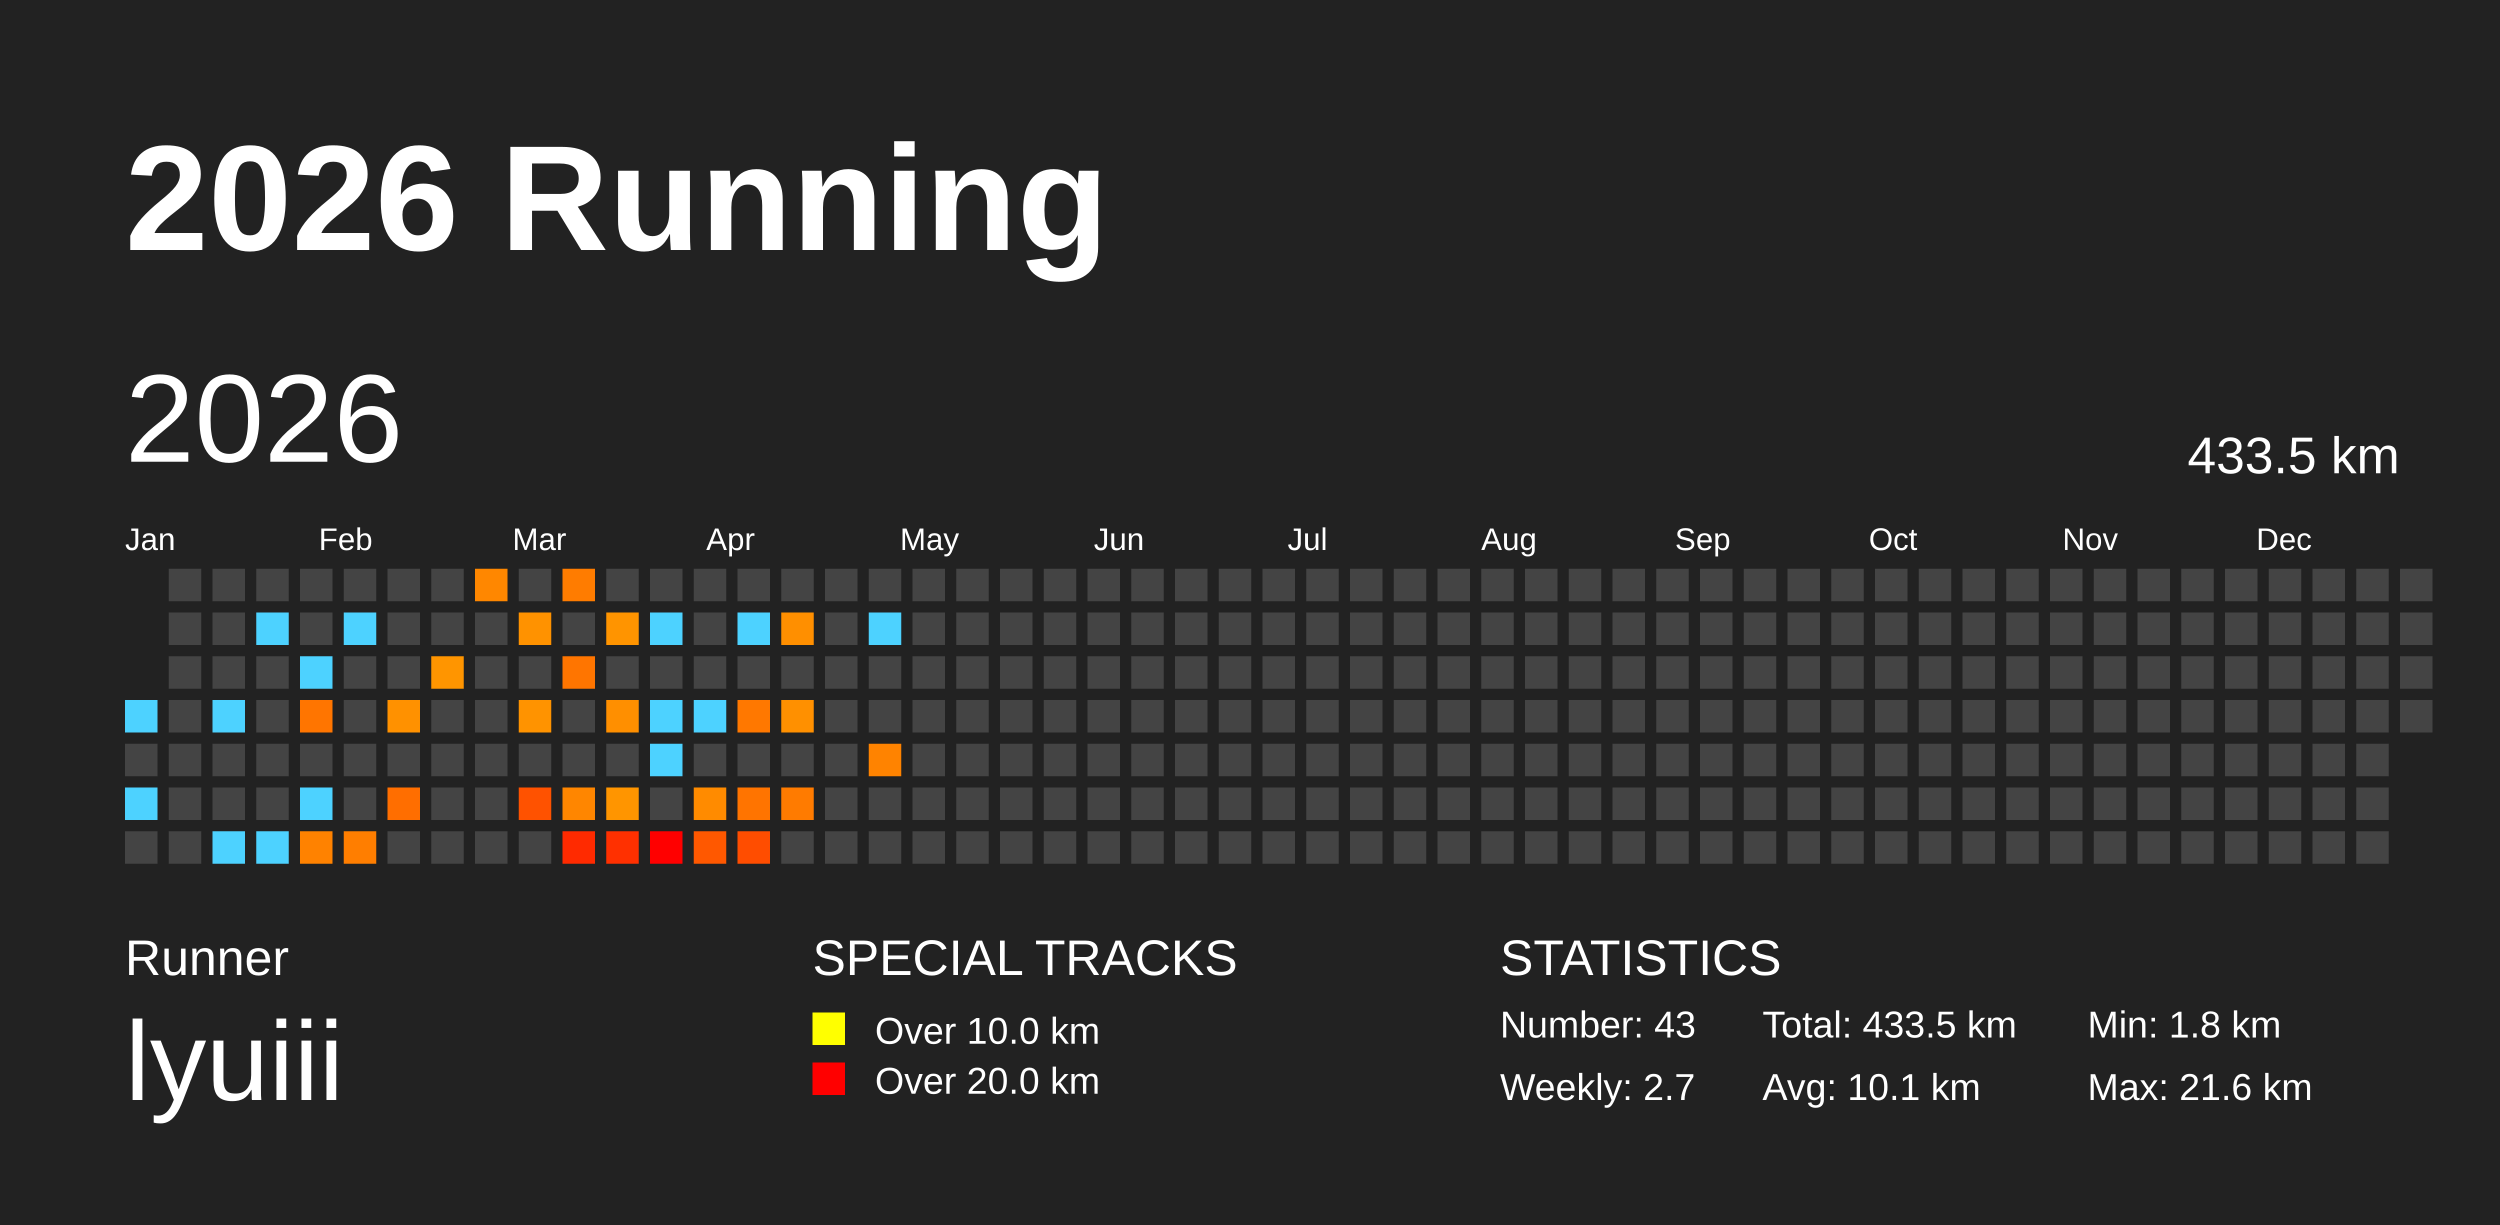
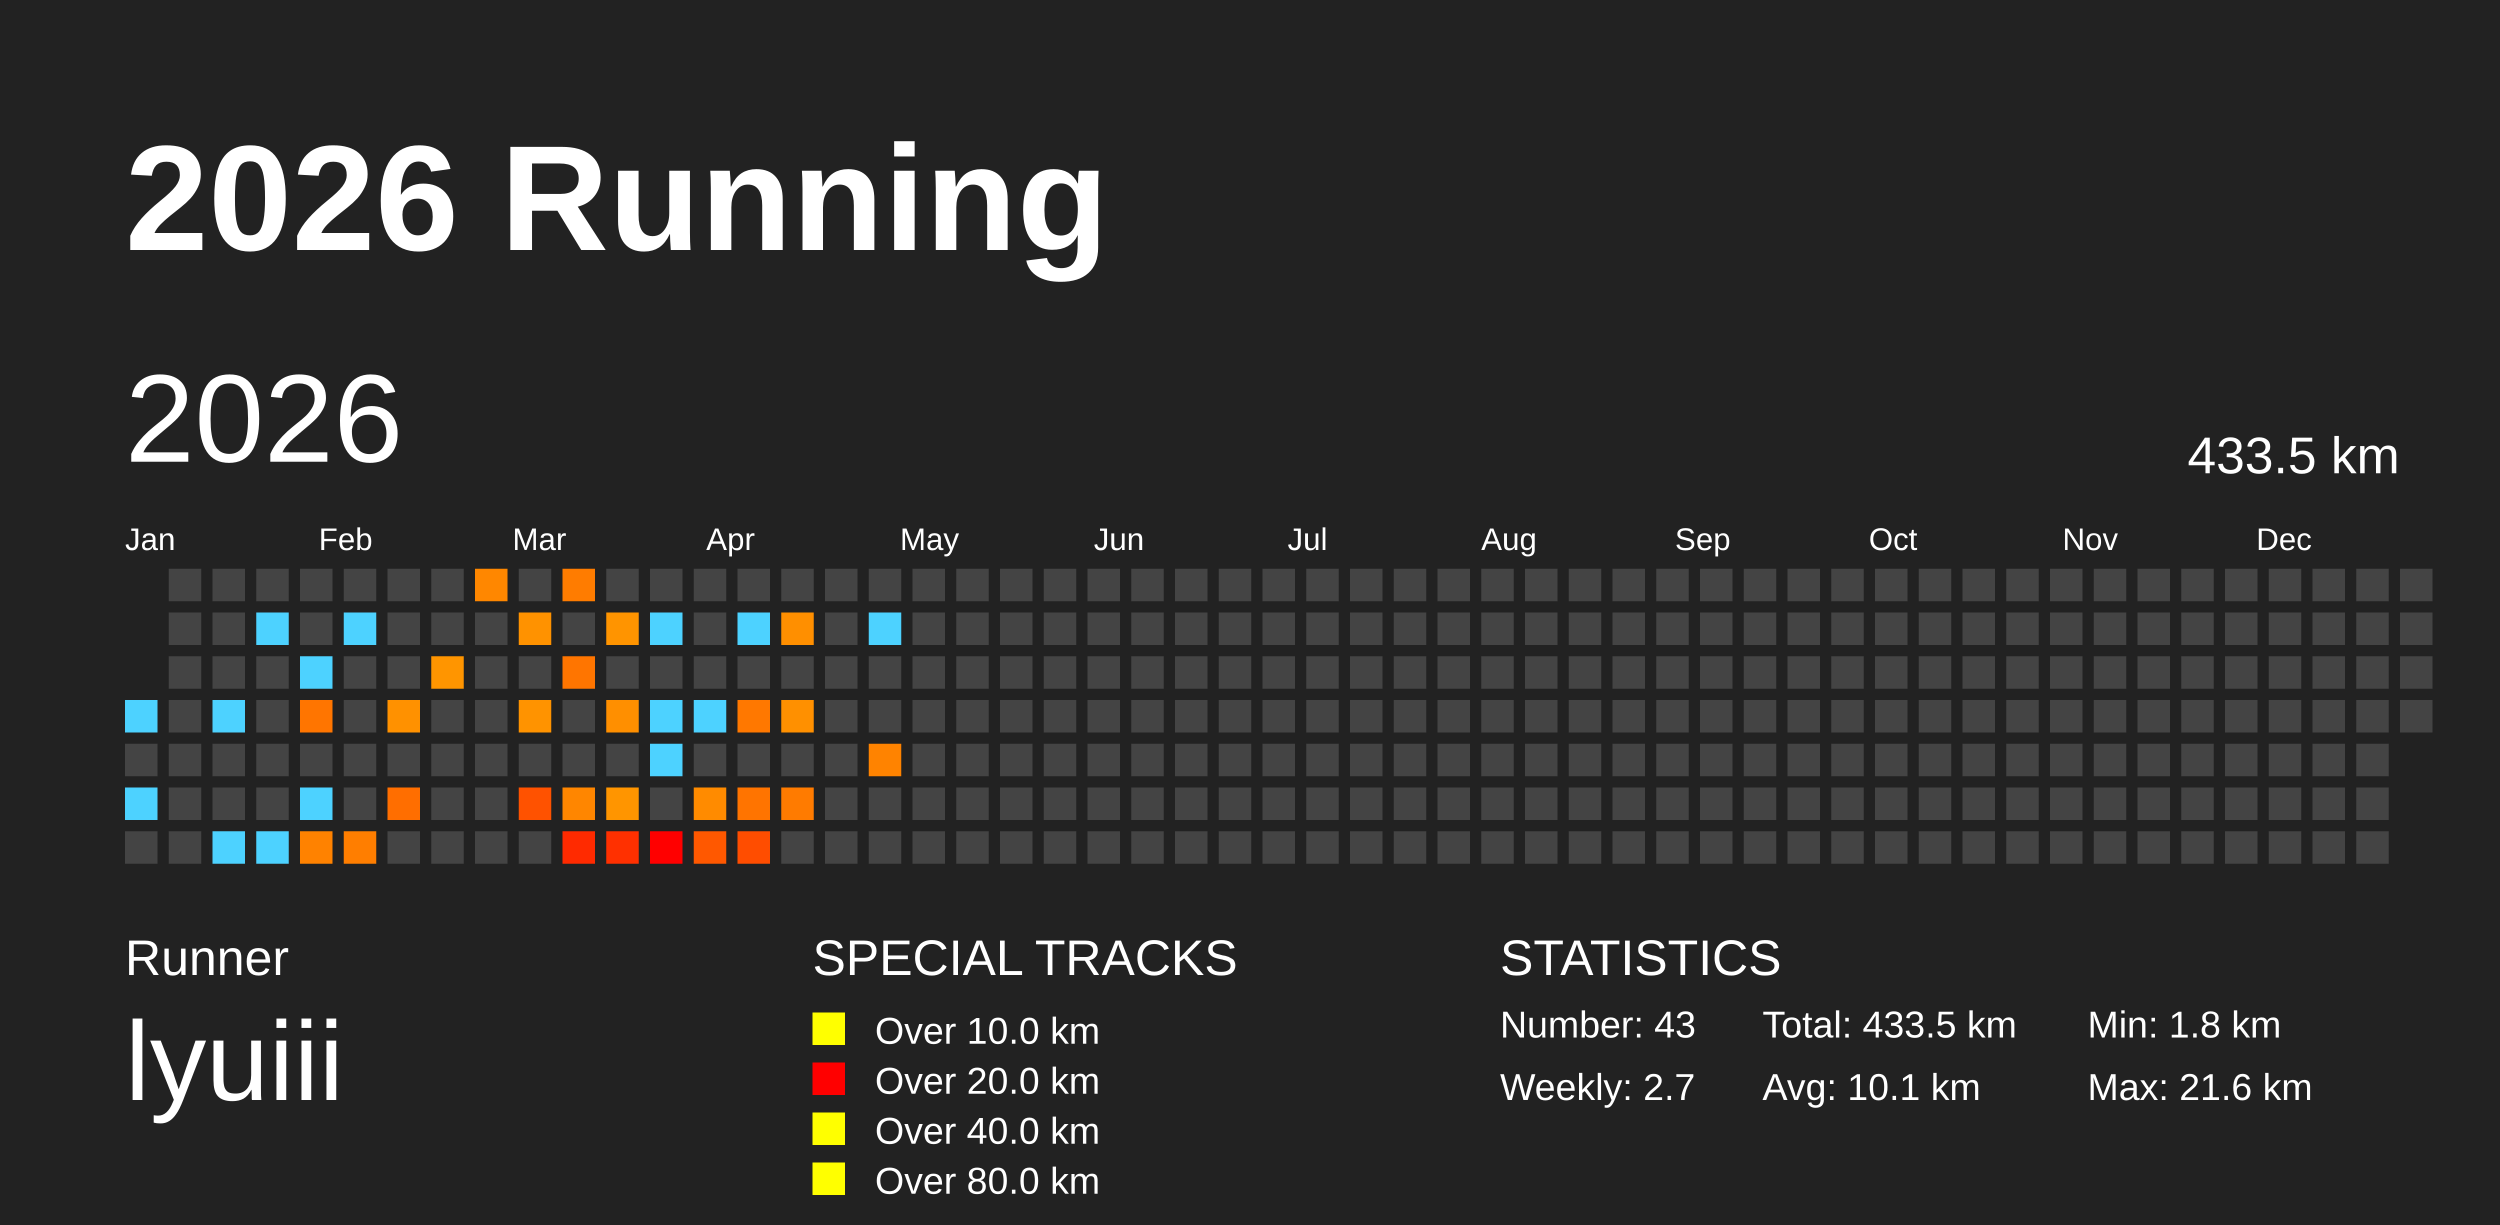
<svg xmlns="http://www.w3.org/2000/svg" baseProfile="full" height="98mm" version="1.1" viewBox="0,0,200,98" width="200mm">
  <defs />
  <rect fill="#222222" height="98" width="200" x="0" y="0" />
  <text fill="#FFFFFF" style="font-size:12px; font-family:Arial; font-weight:bold;" x="10" y="20">2026 Running</text>
  <text fill="#FFFFFF" style="font-size:4px; font-family:Arial" x="10" y="78">Runner</text>
  <text fill="#FFFFFF" style="font-size:9px; font-family:Arial" x="10" y="88">lyuiii</text>
  <text fill="#FFFFFF" style="font-size:4px; font-family:Arial" x="65" y="78">SPECIAL TRACKS</text>
  <rect fill="yellow" height="2.6" width="2.6" x="65" y="81" />
  <text fill="#FFFFFF" style="font-size:3px; font-family:Arial" x="70" y="83.5">Over 10.0 km</text>
  <rect fill="red" height="2.6" width="2.6" x="65" y="85" />
  <text fill="#FFFFFF" style="font-size:3px; font-family:Arial" x="70" y="87.5">Over 20.0 km</text>
+   <rect fill="yellow" height="2.6" width="2.6" x="65" y="89" />
+   <text fill="#FFFFFF" style="font-size:3px; font-family:Arial" x="70" y="91.5">Over 40.0 km</text>
+   <rect fill="yellow" height="2.6" width="2.6" x="65" y="93" />
+   <text fill="#FFFFFF" style="font-size:3px; font-family:Arial" x="70" y="95.5">Over 80.0 km</text>
  <text fill="#FFFFFF" style="font-size:4px; font-family:Arial" x="120" y="78">STATISTICS</text>
  <text fill="#FFFFFF" style="font-size:3px; font-family:Arial" x="120" y="83">Number: 43</text>
  <text fill="#FFFFFF" style="font-size:3px; font-family:Arial" x="120" y="88">Weekly: 2.7</text>
  <text fill="#FFFFFF" style="font-size:3px; font-family:Arial" x="141" y="83">Total: 433.5 km</text>
  <text fill="#FFFFFF" style="font-size:3px; font-family:Arial" x="141" y="88">Avg: 10.1 km</text>
  <text fill="#FFFFFF" style="font-size:3px; font-family:Arial" x="167" y="83">Min: 1.8 km</text>
  <text fill="#FFFFFF" style="font-size:3px; font-family:Arial" x="167" y="88">Max: 21.6 km</text>
  <text dominant-baseline="hanging" fill="#FFFFFF" style="font-size:10.0px; font-family:Arial;" x="10" y="30">2026</text>
  <text dominant-baseline="hanging" fill="#FFFFFF" style="font-size:4.125px; font-family:Arial;" x="175" y="35">433.5 km</text>
  <text fill="#FFFFFF" style="font-size:2.5px; font-family:Arial" x="10.0" y="44">Jan</text>
  <text fill="#FFFFFF" style="font-size:2.5px; font-family:Arial" x="25.5" y="44">Feb</text>
  <text fill="#FFFFFF" style="font-size:2.5px; font-family:Arial" x="41.0" y="44">Mar</text>
  <text fill="#FFFFFF" style="font-size:2.5px; font-family:Arial" x="56.5" y="44">Apr</text>
  <text fill="#FFFFFF" style="font-size:2.5px; font-family:Arial" x="72.0" y="44">May</text>
  <text fill="#FFFFFF" style="font-size:2.5px; font-family:Arial" x="87.5" y="44">Jun</text>
  <text fill="#FFFFFF" style="font-size:2.5px; font-family:Arial" x="103.0" y="44">Jul</text>
  <text fill="#FFFFFF" style="font-size:2.5px; font-family:Arial" x="118.5" y="44">Aug</text>
  <text fill="#FFFFFF" style="font-size:2.5px; font-family:Arial" x="134.0" y="44">Sep</text>
  <text fill="#FFFFFF" style="font-size:2.5px; font-family:Arial" x="149.5" y="44">Oct</text>
  <text fill="#FFFFFF" style="font-size:2.5px; font-family:Arial" x="165.0" y="44">Nov</text>
  <text fill="#FFFFFF" style="font-size:2.5px; font-family:Arial" x="180.5" y="44">Dec</text>
  <rect fill="#4dd2ff" height="2.6" width="2.6" x="10.0" y="56.0" />
  <rect fill="#444444" height="2.6" width="2.6" x="10.0" y="59.5" />
  <rect fill="#4dd2ff" height="2.6" width="2.6" x="10.0" y="63.0" />
  <rect fill="#444444" height="2.6" width="2.6" x="10.0" y="66.5" />
  <rect fill="#444444" height="2.6" width="2.6" x="13.5" y="45.5" />
  <rect fill="#444444" height="2.6" width="2.6" x="13.5" y="49.0" />
  <rect fill="#444444" height="2.6" width="2.6" x="13.5" y="52.5" />
  <rect fill="#444444" height="2.6" width="2.6" x="13.5" y="56.0" />
  <rect fill="#444444" height="2.6" width="2.6" x="13.5" y="59.5" />
  <rect fill="#444444" height="2.6" width="2.6" x="13.5" y="63.0" />
  <rect fill="#444444" height="2.6" width="2.6" x="13.5" y="66.5" />
  <rect fill="#444444" height="2.6" width="2.6" x="17.0" y="45.5" />
  <rect fill="#444444" height="2.6" width="2.6" x="17.0" y="49.0" />
  <rect fill="#444444" height="2.6" width="2.6" x="17.0" y="52.5" />
  <rect fill="#4dd2ff" height="2.6" width="2.6" x="17.0" y="56.0" />
  <rect fill="#444444" height="2.6" width="2.6" x="17.0" y="59.5" />
  <rect fill="#444444" height="2.6" width="2.6" x="17.0" y="63.0" />
  <rect fill="#4dd2ff" height="2.6" width="2.6" x="17.0" y="66.5" />
  <rect fill="#444444" height="2.6" width="2.6" x="20.5" y="45.5" />
  <rect fill="#4dd2ff" height="2.6" width="2.6" x="20.5" y="49.0" />
  <rect fill="#444444" height="2.6" width="2.6" x="20.5" y="52.5" />
  <rect fill="#444444" height="2.6" width="2.6" x="20.5" y="56.0" />
  <rect fill="#444444" height="2.6" width="2.6" x="20.5" y="59.5" />
  <rect fill="#444444" height="2.6" width="2.6" x="20.5" y="63.0" />
  <rect fill="#4dd2ff" height="2.6" width="2.6" x="20.5" y="66.5" />
  <rect fill="#444444" height="2.6" width="2.6" x="24.0" y="45.5" />
  <rect fill="#444444" height="2.6" width="2.6" x="24.0" y="49.0" />
  <rect fill="#4dd2ff" height="2.6" width="2.6" x="24.0" y="52.5" />
  <rect fill="#ff7500" height="2.6" width="2.6" x="24.0" y="56.0" />
  <rect fill="#444444" height="2.6" width="2.6" x="24.0" y="59.5" />
  <rect fill="#4dd2ff" height="2.6" width="2.6" x="24.0" y="63.0" />
  <rect fill="#ff8200" height="2.6" width="2.6" x="24.0" y="66.5" />
  <rect fill="#444444" height="2.6" width="2.6" x="27.5" y="45.5" />
  <rect fill="#4dd2ff" height="2.6" width="2.6" x="27.5" y="49.0" />
  <rect fill="#444444" height="2.6" width="2.6" x="27.5" y="52.5" />
  <rect fill="#444444" height="2.6" width="2.6" x="27.5" y="56.0" />
  <rect fill="#444444" height="2.6" width="2.6" x="27.5" y="59.5" />
  <rect fill="#444444" height="2.6" width="2.6" x="27.5" y="63.0" />
  <rect fill="#ff7e00" height="2.6" width="2.6" x="27.5" y="66.5" />
  <rect fill="#444444" height="2.6" width="2.6" x="31.0" y="45.5" />
  <rect fill="#444444" height="2.6" width="2.6" x="31.0" y="49.0" />
  <rect fill="#444444" height="2.6" width="2.6" x="31.0" y="52.5" />
  <rect fill="#ff9100" height="2.6" width="2.6" x="31.0" y="56.0" />
  <rect fill="#444444" height="2.6" width="2.6" x="31.0" y="59.5" />
  <rect fill="#ff6e00" height="2.6" width="2.6" x="31.0" y="63.0" />
  <rect fill="#444444" height="2.6" width="2.6" x="31.0" y="66.5" />
  <rect fill="#444444" height="2.6" width="2.6" x="34.5" y="45.5" />
  <rect fill="#444444" height="2.6" width="2.6" x="34.5" y="49.0" />
  <rect fill="#ff9500" height="2.6" width="2.6" x="34.5" y="52.5" />
  <rect fill="#444444" height="2.6" width="2.6" x="34.5" y="56.0" />
  <rect fill="#444444" height="2.6" width="2.6" x="34.5" y="59.5" />
  <rect fill="#444444" height="2.6" width="2.6" x="34.5" y="63.0" />
  <rect fill="#444444" height="2.6" width="2.6" x="34.5" y="66.5" />
  <rect fill="#ff8700" height="2.6" width="2.6" x="38.0" y="45.5" />
  <rect fill="#444444" height="2.6" width="2.6" x="38.0" y="49.0" />
  <rect fill="#444444" height="2.6" width="2.6" x="38.0" y="52.5" />
  <rect fill="#444444" height="2.6" width="2.6" x="38.0" y="56.0" />
  <rect fill="#444444" height="2.6" width="2.6" x="38.0" y="59.5" />
  <rect fill="#444444" height="2.6" width="2.6" x="38.0" y="63.0" />
  <rect fill="#444444" height="2.6" width="2.6" x="38.0" y="66.5" />
  <rect fill="#444444" height="2.6" width="2.6" x="41.5" y="45.5" />
  <rect fill="#ff9200" height="2.6" width="2.6" x="41.5" y="49.0" />
  <rect fill="#444444" height="2.6" width="2.6" x="41.5" y="52.5" />
  <rect fill="#ff9300" height="2.6" width="2.6" x="41.5" y="56.0" />
  <rect fill="#444444" height="2.6" width="2.6" x="41.5" y="59.5" />
  <rect fill="#ff5200" height="2.6" width="2.6" x="41.5" y="63.0" />
  <rect fill="#444444" height="2.6" width="2.6" x="41.5" y="66.5" />
  <rect fill="#ff7c00" height="2.6" width="2.6" x="45.0" y="45.5" />
  <rect fill="#444444" height="2.6" width="2.6" x="45.0" y="49.0" />
  <rect fill="#ff7500" height="2.6" width="2.6" x="45.0" y="52.5" />
  <rect fill="#444444" height="2.6" width="2.6" x="45.0" y="56.0" />
  <rect fill="#444444" height="2.6" width="2.6" x="45.0" y="59.5" />
  <rect fill="#ff8600" height="2.6" width="2.6" x="45.0" y="63.0" />
  <rect fill="#ff2a00" height="2.6" width="2.6" x="45.0" y="66.5" />
  <rect fill="#444444" height="2.6" width="2.6" x="48.5" y="45.5" />
  <rect fill="#ff9400" height="2.6" width="2.6" x="48.5" y="49.0" />
  <rect fill="#444444" height="2.6" width="2.6" x="48.5" y="52.5" />
  <rect fill="#ff8f00" height="2.6" width="2.6" x="48.5" y="56.0" />
  <rect fill="#444444" height="2.6" width="2.6" x="48.5" y="59.5" />
  <rect fill="#ff9500" height="2.6" width="2.6" x="48.5" y="63.0" />
  <rect fill="#ff3000" height="2.6" width="2.6" x="48.5" y="66.5" />
  <rect fill="#444444" height="2.6" width="2.6" x="52.0" y="45.5" />
  <rect fill="#4dd2ff" height="2.6" width="2.6" x="52.0" y="49.0" />
  <rect fill="#444444" height="2.6" width="2.6" x="52.0" y="52.5" />
  <rect fill="#4dd2ff" height="2.6" width="2.6" x="52.0" y="56.0" />
  <rect fill="#4dd2ff" height="2.6" width="2.6" x="52.0" y="59.5" />
  <rect fill="#444444" height="2.6" width="2.6" x="52.0" y="63.0" />
  <rect fill="red" height="2.6" width="2.6" x="52.0" y="66.5" />
  <rect fill="#444444" height="2.6" width="2.6" x="55.5" y="45.5" />
  <rect fill="#444444" height="2.6" width="2.6" x="55.5" y="49.0" />
  <rect fill="#444444" height="2.6" width="2.6" x="55.5" y="52.5" />
  <rect fill="#4dd2ff" height="2.6" width="2.6" x="55.5" y="56.0" />
  <rect fill="#444444" height="2.6" width="2.6" x="55.5" y="59.5" />
  <rect fill="#ff8b00" height="2.6" width="2.6" x="55.5" y="63.0" />
  <rect fill="#ff5800" height="2.6" width="2.6" x="55.5" y="66.5" />
  <rect fill="#444444" height="2.6" width="2.6" x="59.0" y="45.5" />
  <rect fill="#4dd2ff" height="2.6" width="2.6" x="59.0" y="49.0" />
  <rect fill="#444444" height="2.6" width="2.6" x="59.0" y="52.5" />
  <rect fill="#ff7800" height="2.6" width="2.6" x="59.0" y="56.0" />
  <rect fill="#444444" height="2.6" width="2.6" x="59.0" y="59.5" />
  <rect fill="#ff7400" height="2.6" width="2.6" x="59.0" y="63.0" />
  <rect fill="#ff4d00" height="2.6" width="2.6" x="59.0" y="66.5" />
  <rect fill="#444444" height="2.6" width="2.6" x="62.5" y="45.5" />
  <rect fill="#ff8f00" height="2.6" width="2.6" x="62.5" y="49.0" />
  <rect fill="#444444" height="2.6" width="2.6" x="62.5" y="52.5" />
  <rect fill="#ff9000" height="2.6" width="2.6" x="62.5" y="56.0" />
  <rect fill="#444444" height="2.6" width="2.6" x="62.5" y="59.5" />
  <rect fill="#ff7b00" height="2.6" width="2.6" x="62.5" y="63.0" />
  <rect fill="#444444" height="2.6" width="2.6" x="62.5" y="66.5" />
  <rect fill="#444444" height="2.6" width="2.6" x="66.0" y="45.5" />
  <rect fill="#444444" height="2.6" width="2.6" x="66.0" y="49.0" />
  <rect fill="#444444" height="2.6" width="2.6" x="66.0" y="52.5" />
  <rect fill="#444444" height="2.6" width="2.6" x="66.0" y="56.0" />
  <rect fill="#444444" height="2.6" width="2.6" x="66.0" y="59.5" />
  <rect fill="#444444" height="2.6" width="2.6" x="66.0" y="63.0" />
  <rect fill="#444444" height="2.6" width="2.6" x="66.0" y="66.5" />
  <rect fill="#444444" height="2.6" width="2.6" x="69.5" y="45.5" />
  <rect fill="#4dd2ff" height="2.6" width="2.6" x="69.5" y="49.0" />
  <rect fill="#444444" height="2.6" width="2.6" x="69.5" y="52.5" />
  <rect fill="#444444" height="2.6" width="2.6" x="69.5" y="56.0" />
  <rect fill="#ff8300" height="2.6" width="2.6" x="69.5" y="59.5" />
  <rect fill="#444444" height="2.6" width="2.6" x="69.5" y="63.0" />
  <rect fill="#444444" height="2.6" width="2.6" x="69.5" y="66.5" />
  <rect fill="#444444" height="2.6" width="2.6" x="73.0" y="45.5" />
  <rect fill="#444444" height="2.6" width="2.6" x="73.0" y="49.0" />
  <rect fill="#444444" height="2.6" width="2.6" x="73.0" y="52.5" />
  <rect fill="#444444" height="2.6" width="2.6" x="73.0" y="56.0" />
  <rect fill="#444444" height="2.6" width="2.6" x="73.0" y="59.5" />
  <rect fill="#444444" height="2.6" width="2.6" x="73.0" y="63.0" />
  <rect fill="#444444" height="2.6" width="2.6" x="73.0" y="66.5" />
  <rect fill="#444444" height="2.6" width="2.6" x="76.5" y="45.5" />
  <rect fill="#444444" height="2.6" width="2.6" x="76.5" y="49.0" />
  <rect fill="#444444" height="2.6" width="2.6" x="76.5" y="52.5" />
  <rect fill="#444444" height="2.6" width="2.6" x="76.5" y="56.0" />
  <rect fill="#444444" height="2.6" width="2.6" x="76.5" y="59.5" />
  <rect fill="#444444" height="2.6" width="2.6" x="76.5" y="63.0" />
  <rect fill="#444444" height="2.6" width="2.6" x="76.5" y="66.5" />
  <rect fill="#444444" height="2.6" width="2.6" x="80.0" y="45.5" />
  <rect fill="#444444" height="2.6" width="2.6" x="80.0" y="49.0" />
  <rect fill="#444444" height="2.6" width="2.6" x="80.0" y="52.5" />
  <rect fill="#444444" height="2.6" width="2.6" x="80.0" y="56.0" />
  <rect fill="#444444" height="2.6" width="2.6" x="80.0" y="59.5" />
  <rect fill="#444444" height="2.6" width="2.6" x="80.0" y="63.0" />
  <rect fill="#444444" height="2.6" width="2.6" x="80.0" y="66.5" />
  <rect fill="#444444" height="2.6" width="2.6" x="83.5" y="45.5" />
  <rect fill="#444444" height="2.6" width="2.6" x="83.5" y="49.0" />
  <rect fill="#444444" height="2.6" width="2.6" x="83.5" y="52.5" />
  <rect fill="#444444" height="2.6" width="2.6" x="83.5" y="56.0" />
  <rect fill="#444444" height="2.6" width="2.6" x="83.5" y="59.5" />
  <rect fill="#444444" height="2.6" width="2.6" x="83.5" y="63.0" />
  <rect fill="#444444" height="2.6" width="2.6" x="83.5" y="66.5" />
  <rect fill="#444444" height="2.6" width="2.6" x="87.0" y="45.5" />
  <rect fill="#444444" height="2.6" width="2.6" x="87.0" y="49.0" />
  <rect fill="#444444" height="2.6" width="2.6" x="87.0" y="52.5" />
  <rect fill="#444444" height="2.6" width="2.6" x="87.0" y="56.0" />
  <rect fill="#444444" height="2.6" width="2.6" x="87.0" y="59.5" />
  <rect fill="#444444" height="2.6" width="2.6" x="87.0" y="63.0" />
  <rect fill="#444444" height="2.6" width="2.6" x="87.0" y="66.5" />
  <rect fill="#444444" height="2.6" width="2.6" x="90.5" y="45.5" />
  <rect fill="#444444" height="2.6" width="2.6" x="90.5" y="49.0" />
  <rect fill="#444444" height="2.6" width="2.6" x="90.5" y="52.5" />
  <rect fill="#444444" height="2.6" width="2.6" x="90.5" y="56.0" />
  <rect fill="#444444" height="2.6" width="2.6" x="90.5" y="59.5" />
  <rect fill="#444444" height="2.6" width="2.6" x="90.5" y="63.0" />
  <rect fill="#444444" height="2.6" width="2.6" x="90.5" y="66.5" />
  <rect fill="#444444" height="2.6" width="2.6" x="94.0" y="45.5" />
  <rect fill="#444444" height="2.6" width="2.6" x="94.0" y="49.0" />
  <rect fill="#444444" height="2.6" width="2.6" x="94.0" y="52.5" />
  <rect fill="#444444" height="2.6" width="2.6" x="94.0" y="56.0" />
  <rect fill="#444444" height="2.6" width="2.6" x="94.0" y="59.5" />
  <rect fill="#444444" height="2.6" width="2.6" x="94.0" y="63.0" />
  <rect fill="#444444" height="2.6" width="2.6" x="94.0" y="66.5" />
  <rect fill="#444444" height="2.6" width="2.6" x="97.5" y="45.5" />
  <rect fill="#444444" height="2.6" width="2.6" x="97.5" y="49.0" />
  <rect fill="#444444" height="2.6" width="2.6" x="97.5" y="52.5" />
  <rect fill="#444444" height="2.6" width="2.6" x="97.5" y="56.0" />
  <rect fill="#444444" height="2.6" width="2.6" x="97.5" y="59.5" />
  <rect fill="#444444" height="2.6" width="2.6" x="97.5" y="63.0" />
  <rect fill="#444444" height="2.6" width="2.6" x="97.5" y="66.5" />
  <rect fill="#444444" height="2.6" width="2.6" x="101.0" y="45.5" />
  <rect fill="#444444" height="2.6" width="2.6" x="101.0" y="49.0" />
  <rect fill="#444444" height="2.6" width="2.6" x="101.0" y="52.5" />
  <rect fill="#444444" height="2.6" width="2.6" x="101.0" y="56.0" />
  <rect fill="#444444" height="2.6" width="2.6" x="101.0" y="59.5" />
  <rect fill="#444444" height="2.6" width="2.6" x="101.0" y="63.0" />
  <rect fill="#444444" height="2.6" width="2.6" x="101.0" y="66.5" />
  <rect fill="#444444" height="2.6" width="2.6" x="104.5" y="45.5" />
  <rect fill="#444444" height="2.6" width="2.6" x="104.5" y="49.0" />
  <rect fill="#444444" height="2.6" width="2.6" x="104.5" y="52.5" />
  <rect fill="#444444" height="2.6" width="2.6" x="104.5" y="56.0" />
  <rect fill="#444444" height="2.6" width="2.6" x="104.5" y="59.5" />
  <rect fill="#444444" height="2.6" width="2.6" x="104.5" y="63.0" />
  <rect fill="#444444" height="2.6" width="2.6" x="104.5" y="66.5" />
  <rect fill="#444444" height="2.6" width="2.6" x="108.0" y="45.5" />
  <rect fill="#444444" height="2.6" width="2.6" x="108.0" y="49.0" />
  <rect fill="#444444" height="2.6" width="2.6" x="108.0" y="52.5" />
  <rect fill="#444444" height="2.6" width="2.6" x="108.0" y="56.0" />
  <rect fill="#444444" height="2.6" width="2.6" x="108.0" y="59.5" />
  <rect fill="#444444" height="2.6" width="2.6" x="108.0" y="63.0" />
  <rect fill="#444444" height="2.6" width="2.6" x="108.0" y="66.5" />
  <rect fill="#444444" height="2.6" width="2.6" x="111.5" y="45.5" />
  <rect fill="#444444" height="2.6" width="2.6" x="111.5" y="49.0" />
  <rect fill="#444444" height="2.6" width="2.6" x="111.5" y="52.5" />
  <rect fill="#444444" height="2.6" width="2.6" x="111.5" y="56.0" />
  <rect fill="#444444" height="2.6" width="2.6" x="111.5" y="59.5" />
  <rect fill="#444444" height="2.6" width="2.6" x="111.5" y="63.0" />
  <rect fill="#444444" height="2.6" width="2.6" x="111.5" y="66.5" />
  <rect fill="#444444" height="2.6" width="2.6" x="115.0" y="45.5" />
  <rect fill="#444444" height="2.6" width="2.6" x="115.0" y="49.0" />
  <rect fill="#444444" height="2.6" width="2.6" x="115.0" y="52.5" />
  <rect fill="#444444" height="2.6" width="2.6" x="115.0" y="56.0" />
  <rect fill="#444444" height="2.6" width="2.6" x="115.0" y="59.5" />
  <rect fill="#444444" height="2.6" width="2.6" x="115.0" y="63.0" />
  <rect fill="#444444" height="2.6" width="2.6" x="115.0" y="66.5" />
  <rect fill="#444444" height="2.6" width="2.6" x="118.5" y="45.5" />
  <rect fill="#444444" height="2.6" width="2.6" x="118.5" y="49.0" />
  <rect fill="#444444" height="2.6" width="2.6" x="118.5" y="52.5" />
  <rect fill="#444444" height="2.6" width="2.6" x="118.5" y="56.0" />
  <rect fill="#444444" height="2.6" width="2.6" x="118.5" y="59.5" />
  <rect fill="#444444" height="2.6" width="2.6" x="118.5" y="63.0" />
  <rect fill="#444444" height="2.6" width="2.6" x="118.5" y="66.5" />
  <rect fill="#444444" height="2.6" width="2.6" x="122.0" y="45.5" />
  <rect fill="#444444" height="2.6" width="2.6" x="122.0" y="49.0" />
  <rect fill="#444444" height="2.6" width="2.6" x="122.0" y="52.5" />
  <rect fill="#444444" height="2.6" width="2.6" x="122.0" y="56.0" />
  <rect fill="#444444" height="2.6" width="2.6" x="122.0" y="59.5" />
  <rect fill="#444444" height="2.6" width="2.6" x="122.0" y="63.0" />
  <rect fill="#444444" height="2.6" width="2.6" x="122.0" y="66.5" />
  <rect fill="#444444" height="2.6" width="2.6" x="125.5" y="45.5" />
  <rect fill="#444444" height="2.6" width="2.6" x="125.5" y="49.0" />
  <rect fill="#444444" height="2.6" width="2.6" x="125.5" y="52.5" />
  <rect fill="#444444" height="2.6" width="2.6" x="125.5" y="56.0" />
  <rect fill="#444444" height="2.6" width="2.6" x="125.5" y="59.5" />
  <rect fill="#444444" height="2.6" width="2.6" x="125.5" y="63.0" />
  <rect fill="#444444" height="2.6" width="2.6" x="125.5" y="66.5" />
  <rect fill="#444444" height="2.6" width="2.6" x="129.0" y="45.5" />
  <rect fill="#444444" height="2.6" width="2.6" x="129.0" y="49.0" />
  <rect fill="#444444" height="2.6" width="2.6" x="129.0" y="52.5" />
  <rect fill="#444444" height="2.6" width="2.6" x="129.0" y="56.0" />
  <rect fill="#444444" height="2.6" width="2.6" x="129.0" y="59.5" />
  <rect fill="#444444" height="2.6" width="2.6" x="129.0" y="63.0" />
  <rect fill="#444444" height="2.6" width="2.6" x="129.0" y="66.5" />
  <rect fill="#444444" height="2.6" width="2.6" x="132.5" y="45.5" />
  <rect fill="#444444" height="2.6" width="2.6" x="132.5" y="49.0" />
  <rect fill="#444444" height="2.6" width="2.6" x="132.5" y="52.5" />
  <rect fill="#444444" height="2.6" width="2.6" x="132.5" y="56.0" />
  <rect fill="#444444" height="2.6" width="2.6" x="132.5" y="59.5" />
  <rect fill="#444444" height="2.6" width="2.6" x="132.5" y="63.0" />
  <rect fill="#444444" height="2.6" width="2.6" x="132.5" y="66.5" />
  <rect fill="#444444" height="2.6" width="2.6" x="136.0" y="45.5" />
  <rect fill="#444444" height="2.6" width="2.6" x="136.0" y="49.0" />
  <rect fill="#444444" height="2.6" width="2.6" x="136.0" y="52.5" />
  <rect fill="#444444" height="2.6" width="2.6" x="136.0" y="56.0" />
  <rect fill="#444444" height="2.6" width="2.6" x="136.0" y="59.5" />
  <rect fill="#444444" height="2.6" width="2.6" x="136.0" y="63.0" />
  <rect fill="#444444" height="2.6" width="2.6" x="136.0" y="66.5" />
  <rect fill="#444444" height="2.6" width="2.6" x="139.5" y="45.5" />
  <rect fill="#444444" height="2.6" width="2.6" x="139.5" y="49.0" />
  <rect fill="#444444" height="2.6" width="2.6" x="139.5" y="52.5" />
  <rect fill="#444444" height="2.6" width="2.6" x="139.5" y="56.0" />
  <rect fill="#444444" height="2.6" width="2.6" x="139.5" y="59.5" />
  <rect fill="#444444" height="2.6" width="2.6" x="139.5" y="63.0" />
  <rect fill="#444444" height="2.6" width="2.6" x="139.5" y="66.5" />
  <rect fill="#444444" height="2.6" width="2.6" x="143.0" y="45.5" />
  <rect fill="#444444" height="2.6" width="2.6" x="143.0" y="49.0" />
  <rect fill="#444444" height="2.6" width="2.6" x="143.0" y="52.5" />
  <rect fill="#444444" height="2.6" width="2.6" x="143.0" y="56.0" />
  <rect fill="#444444" height="2.6" width="2.6" x="143.0" y="59.5" />
  <rect fill="#444444" height="2.6" width="2.6" x="143.0" y="63.0" />
  <rect fill="#444444" height="2.6" width="2.6" x="143.0" y="66.5" />
  <rect fill="#444444" height="2.6" width="2.6" x="146.5" y="45.5" />
  <rect fill="#444444" height="2.6" width="2.6" x="146.5" y="49.0" />
  <rect fill="#444444" height="2.6" width="2.6" x="146.5" y="52.5" />
  <rect fill="#444444" height="2.6" width="2.6" x="146.5" y="56.0" />
  <rect fill="#444444" height="2.6" width="2.6" x="146.5" y="59.5" />
  <rect fill="#444444" height="2.6" width="2.6" x="146.5" y="63.0" />
  <rect fill="#444444" height="2.6" width="2.6" x="146.5" y="66.5" />
  <rect fill="#444444" height="2.6" width="2.6" x="150.0" y="45.5" />
  <rect fill="#444444" height="2.6" width="2.6" x="150.0" y="49.0" />
  <rect fill="#444444" height="2.6" width="2.6" x="150.0" y="52.5" />
  <rect fill="#444444" height="2.6" width="2.6" x="150.0" y="56.0" />
  <rect fill="#444444" height="2.6" width="2.6" x="150.0" y="59.5" />
  <rect fill="#444444" height="2.6" width="2.6" x="150.0" y="63.0" />
  <rect fill="#444444" height="2.6" width="2.6" x="150.0" y="66.5" />
  <rect fill="#444444" height="2.6" width="2.6" x="153.5" y="45.5" />
  <rect fill="#444444" height="2.6" width="2.6" x="153.5" y="49.0" />
  <rect fill="#444444" height="2.6" width="2.6" x="153.5" y="52.5" />
  <rect fill="#444444" height="2.6" width="2.6" x="153.5" y="56.0" />
  <rect fill="#444444" height="2.6" width="2.6" x="153.5" y="59.5" />
  <rect fill="#444444" height="2.6" width="2.6" x="153.5" y="63.0" />
  <rect fill="#444444" height="2.6" width="2.6" x="153.5" y="66.5" />
  <rect fill="#444444" height="2.6" width="2.6" x="157.0" y="45.5" />
  <rect fill="#444444" height="2.6" width="2.6" x="157.0" y="49.0" />
  <rect fill="#444444" height="2.6" width="2.6" x="157.0" y="52.5" />
  <rect fill="#444444" height="2.6" width="2.6" x="157.0" y="56.0" />
  <rect fill="#444444" height="2.6" width="2.6" x="157.0" y="59.5" />
  <rect fill="#444444" height="2.6" width="2.6" x="157.0" y="63.0" />
  <rect fill="#444444" height="2.6" width="2.6" x="157.0" y="66.5" />
  <rect fill="#444444" height="2.6" width="2.6" x="160.5" y="45.5" />
  <rect fill="#444444" height="2.6" width="2.6" x="160.5" y="49.0" />
  <rect fill="#444444" height="2.6" width="2.6" x="160.5" y="52.5" />
  <rect fill="#444444" height="2.6" width="2.6" x="160.5" y="56.0" />
  <rect fill="#444444" height="2.6" width="2.6" x="160.5" y="59.5" />
  <rect fill="#444444" height="2.6" width="2.6" x="160.5" y="63.0" />
  <rect fill="#444444" height="2.6" width="2.6" x="160.5" y="66.5" />
  <rect fill="#444444" height="2.6" width="2.6" x="164.0" y="45.5" />
  <rect fill="#444444" height="2.6" width="2.6" x="164.0" y="49.0" />
  <rect fill="#444444" height="2.6" width="2.6" x="164.0" y="52.5" />
  <rect fill="#444444" height="2.6" width="2.6" x="164.0" y="56.0" />
  <rect fill="#444444" height="2.6" width="2.6" x="164.0" y="59.5" />
  <rect fill="#444444" height="2.6" width="2.6" x="164.0" y="63.0" />
  <rect fill="#444444" height="2.6" width="2.6" x="164.0" y="66.5" />
  <rect fill="#444444" height="2.6" width="2.6" x="167.5" y="45.5" />
  <rect fill="#444444" height="2.6" width="2.6" x="167.5" y="49.0" />
  <rect fill="#444444" height="2.6" width="2.6" x="167.5" y="52.5" />
  <rect fill="#444444" height="2.6" width="2.6" x="167.5" y="56.0" />
  <rect fill="#444444" height="2.6" width="2.6" x="167.5" y="59.5" />
  <rect fill="#444444" height="2.6" width="2.6" x="167.5" y="63.0" />
  <rect fill="#444444" height="2.6" width="2.6" x="167.5" y="66.5" />
  <rect fill="#444444" height="2.6" width="2.6" x="171.0" y="45.5" />
  <rect fill="#444444" height="2.6" width="2.6" x="171.0" y="49.0" />
  <rect fill="#444444" height="2.6" width="2.6" x="171.0" y="52.5" />
  <rect fill="#444444" height="2.6" width="2.6" x="171.0" y="56.0" />
  <rect fill="#444444" height="2.6" width="2.6" x="171.0" y="59.5" />
  <rect fill="#444444" height="2.6" width="2.6" x="171.0" y="63.0" />
  <rect fill="#444444" height="2.6" width="2.6" x="171.0" y="66.5" />
  <rect fill="#444444" height="2.6" width="2.6" x="174.5" y="45.5" />
  <rect fill="#444444" height="2.6" width="2.6" x="174.5" y="49.0" />
  <rect fill="#444444" height="2.6" width="2.6" x="174.5" y="52.5" />
  <rect fill="#444444" height="2.6" width="2.6" x="174.5" y="56.0" />
  <rect fill="#444444" height="2.6" width="2.6" x="174.5" y="59.5" />
  <rect fill="#444444" height="2.6" width="2.6" x="174.5" y="63.0" />
  <rect fill="#444444" height="2.6" width="2.6" x="174.5" y="66.5" />
  <rect fill="#444444" height="2.6" width="2.6" x="178.0" y="45.5" />
  <rect fill="#444444" height="2.6" width="2.6" x="178.0" y="49.0" />
  <rect fill="#444444" height="2.6" width="2.6" x="178.0" y="52.5" />
  <rect fill="#444444" height="2.6" width="2.6" x="178.0" y="56.0" />
  <rect fill="#444444" height="2.6" width="2.6" x="178.0" y="59.5" />
  <rect fill="#444444" height="2.6" width="2.6" x="178.0" y="63.0" />
  <rect fill="#444444" height="2.6" width="2.6" x="178.0" y="66.5" />
  <rect fill="#444444" height="2.6" width="2.6" x="181.5" y="45.5" />
  <rect fill="#444444" height="2.6" width="2.6" x="181.5" y="49.0" />
  <rect fill="#444444" height="2.6" width="2.6" x="181.5" y="52.5" />
  <rect fill="#444444" height="2.6" width="2.6" x="181.5" y="56.0" />
  <rect fill="#444444" height="2.6" width="2.6" x="181.5" y="59.5" />
  <rect fill="#444444" height="2.6" width="2.6" x="181.5" y="63.0" />
  <rect fill="#444444" height="2.6" width="2.6" x="181.5" y="66.5" />
  <rect fill="#444444" height="2.6" width="2.6" x="185.0" y="45.5" />
  <rect fill="#444444" height="2.6" width="2.6" x="185.0" y="49.0" />
  <rect fill="#444444" height="2.6" width="2.6" x="185.0" y="52.5" />
  <rect fill="#444444" height="2.6" width="2.6" x="185.0" y="56.0" />
  <rect fill="#444444" height="2.6" width="2.6" x="185.0" y="59.5" />
  <rect fill="#444444" height="2.6" width="2.6" x="185.0" y="63.0" />
  <rect fill="#444444" height="2.6" width="2.6" x="185.0" y="66.5" />
  <rect fill="#444444" height="2.6" width="2.6" x="188.5" y="45.5" />
  <rect fill="#444444" height="2.6" width="2.6" x="188.5" y="49.0" />
  <rect fill="#444444" height="2.6" width="2.6" x="188.5" y="52.5" />
  <rect fill="#444444" height="2.6" width="2.6" x="188.5" y="56.0" />
  <rect fill="#444444" height="2.6" width="2.6" x="188.5" y="59.5" />
  <rect fill="#444444" height="2.6" width="2.6" x="188.5" y="63.0" />
  <rect fill="#444444" height="2.6" width="2.6" x="188.5" y="66.5" />
  <rect fill="#444444" height="2.6" width="2.6" x="192.0" y="45.5" />
  <rect fill="#444444" height="2.6" width="2.6" x="192.0" y="49.0" />
  <rect fill="#444444" height="2.6" width="2.6" x="192.0" y="52.5" />
  <rect fill="#444444" height="2.6" width="2.6" x="192.0" y="56.0" />
</svg>
